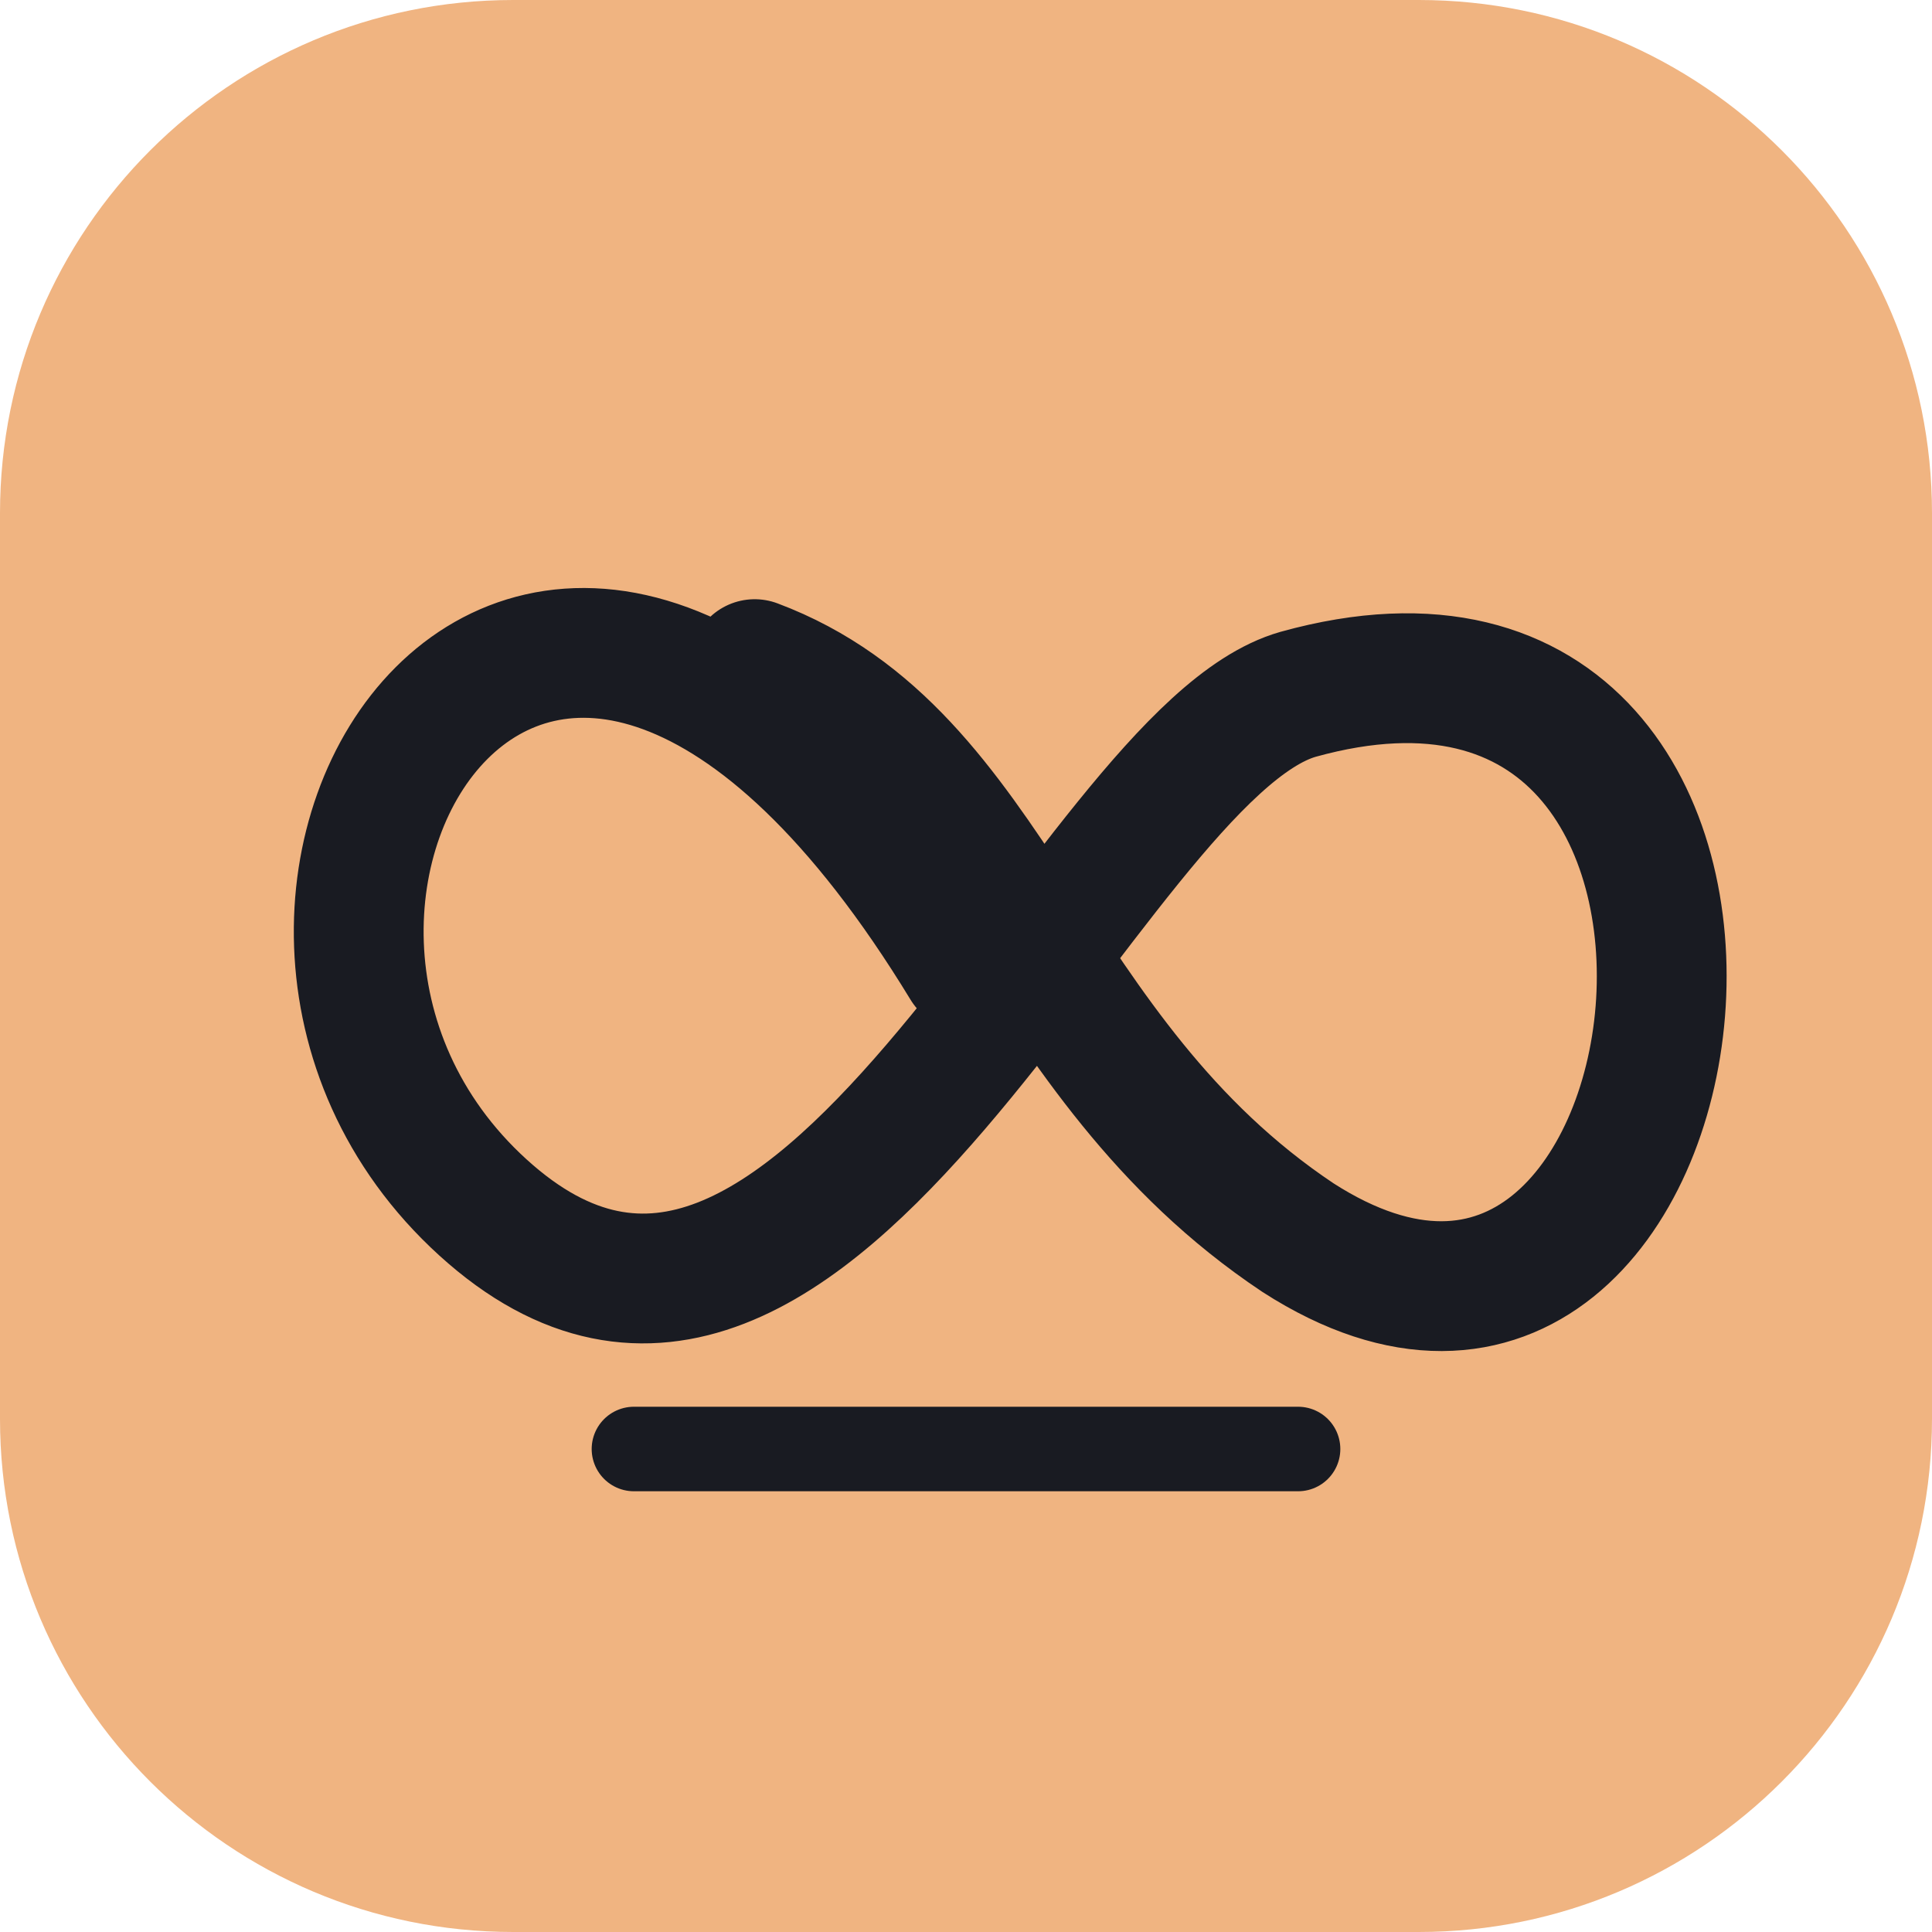
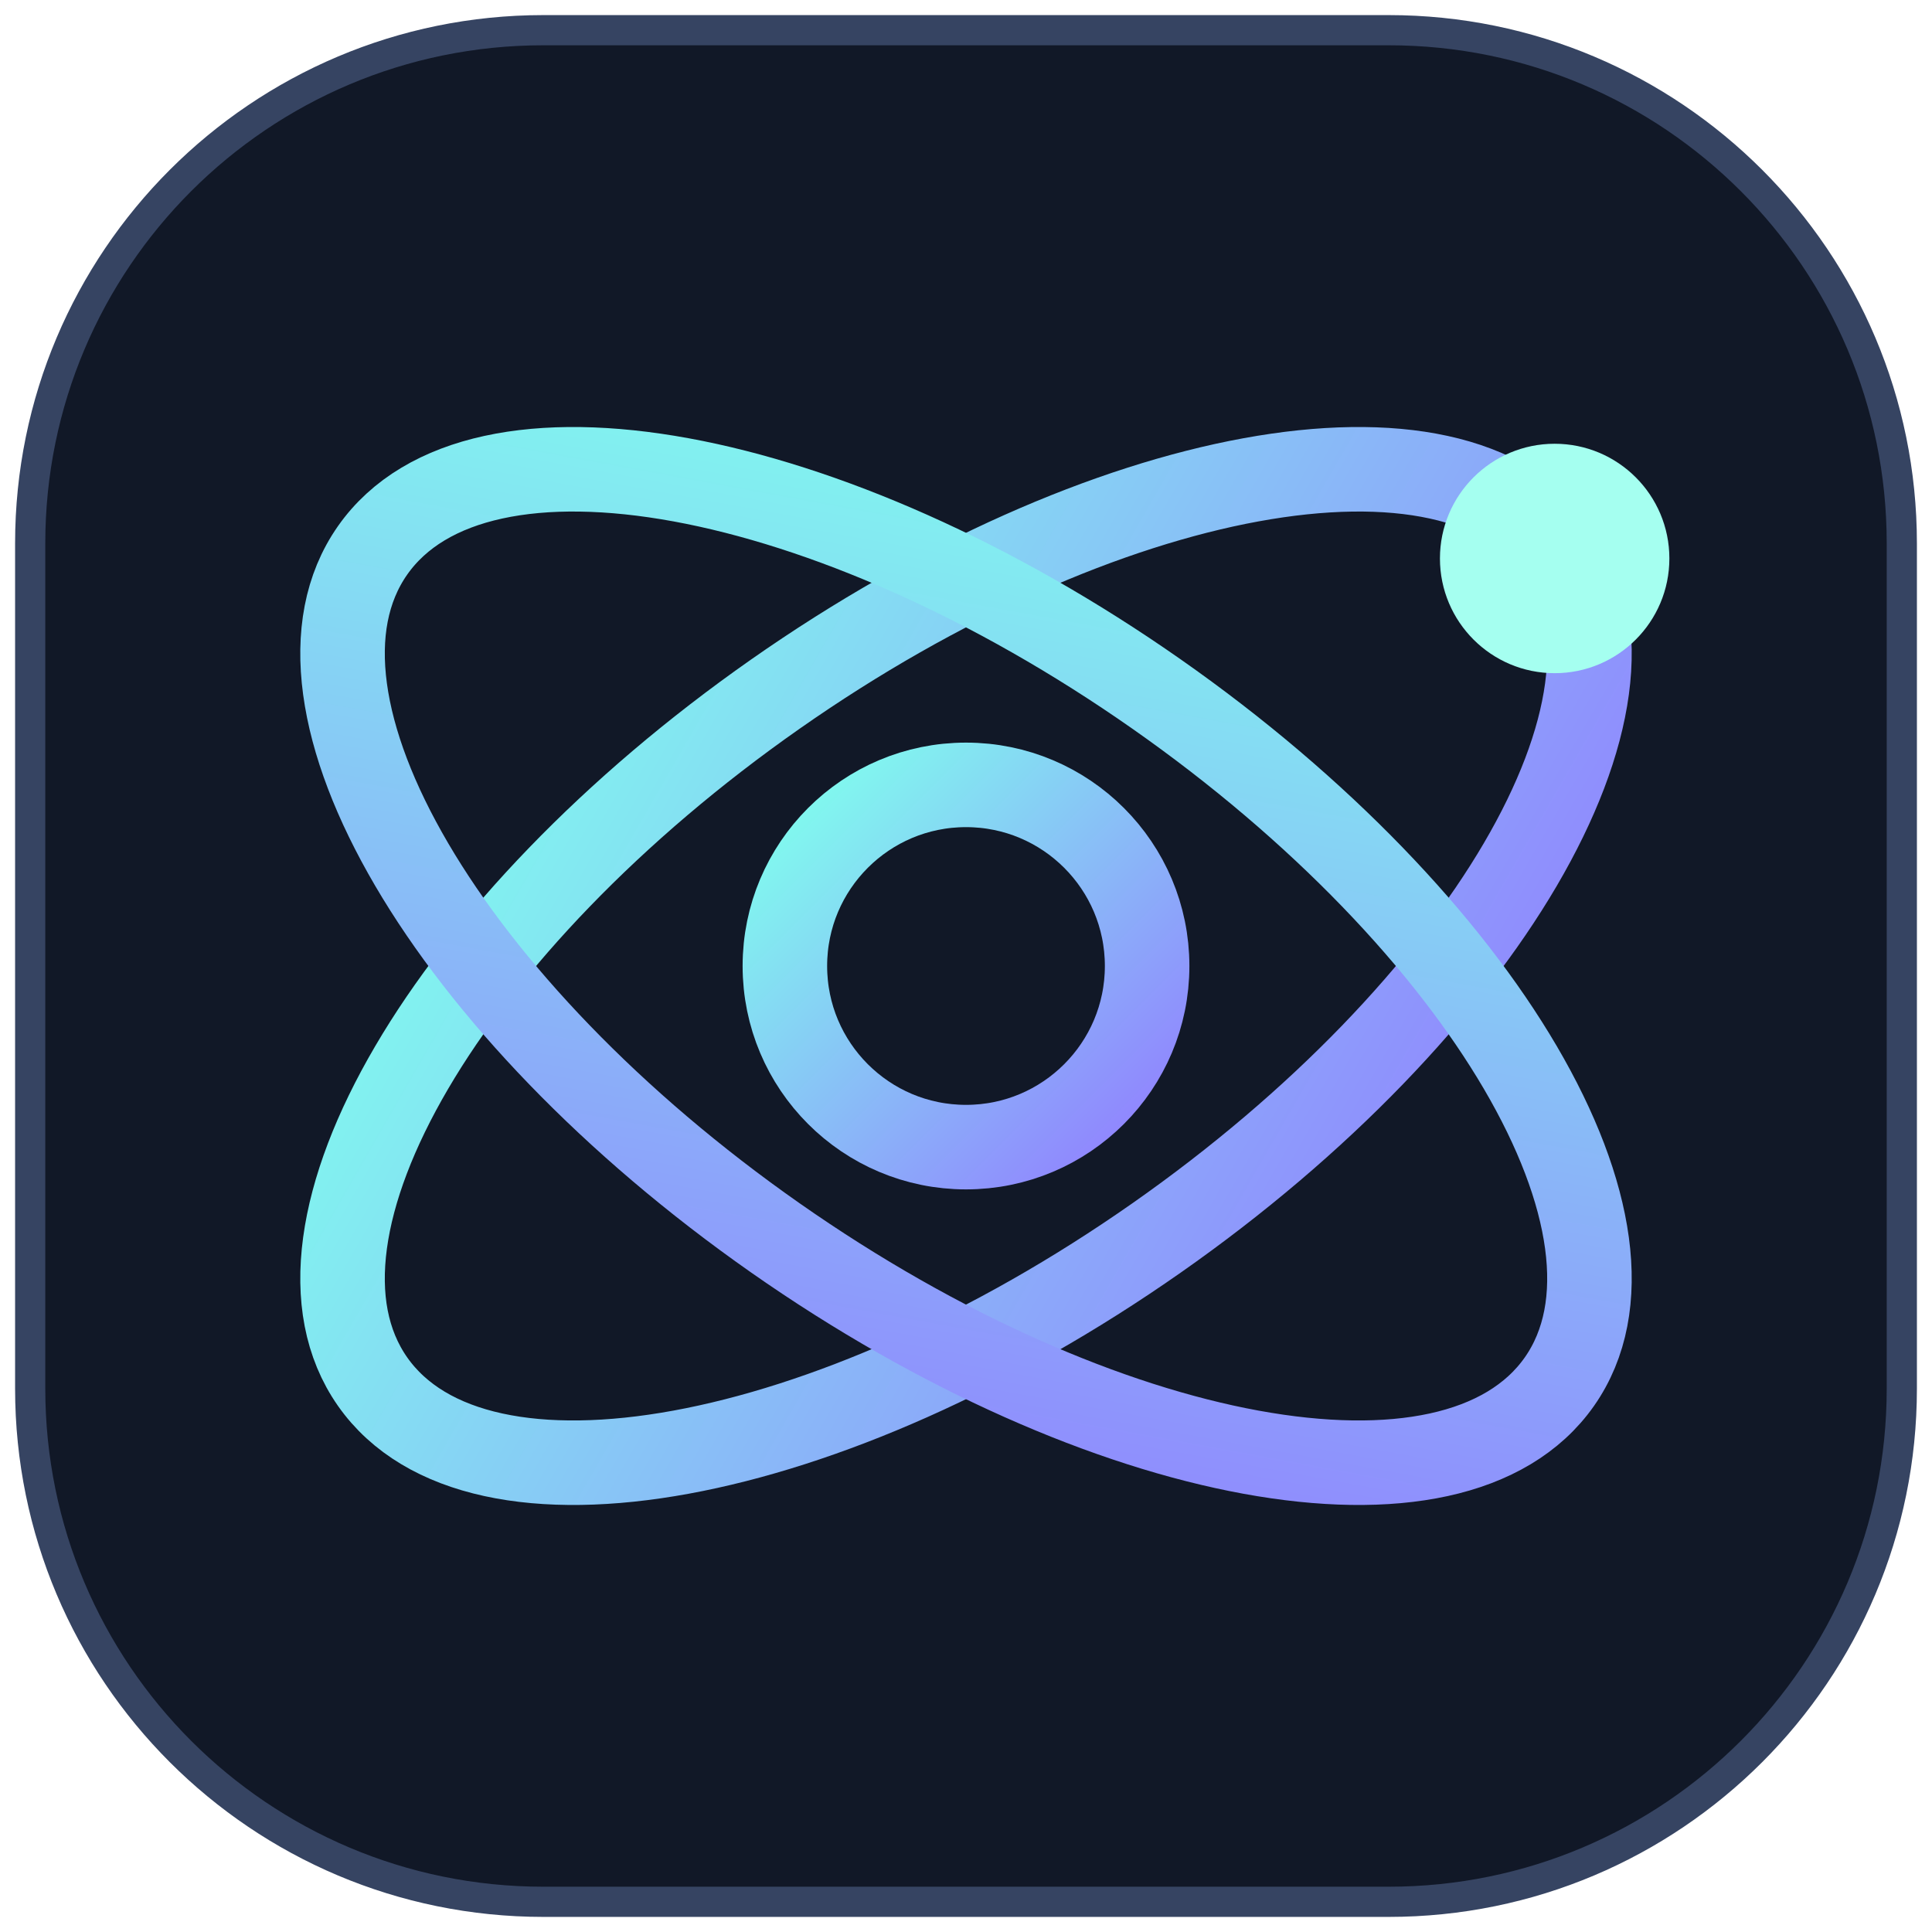
<svg xmlns="http://www.w3.org/2000/svg" viewBox="0 0 64 64">
-   <rect width="64" height="64" rx="17" fill="#f0b481" />
-   <g fill="none" stroke="#191b22" stroke-width="4.3" stroke-linecap="round">
-     <path d="M32 32C18 9 5 30 16 40c11 10 20-15 27-17 18-5 14 27 0 18C34 35 33 25 25 22" />
-     <path d="M21 48h22" stroke-width="2.8" />
+   <defs>
+     <linearGradient id="field" x2="1" y2="1">
+       <stop stop-color="#80ffee" />
+       <stop offset="1" stop-color="#9180ff" />
+     </linearGradient>
+   </defs>
+   <rect x="1" y="1" width="62" height="62" rx="17" fill="#111827" stroke="#364462" />
+   <g fill="none" stroke="url(#field)" stroke-width="2.8">
+     <ellipse cx="32" cy="32" rx="24" ry="11" transform="rotate(-35 32 32)" />
+     <ellipse cx="32" cy="32" rx="24" ry="11" transform="rotate(35 32 32)" />
+     <circle cx="32" cy="32" r="6" />
  </g>
+   <circle cx="51.5" cy="18.5" r="3.8" fill="#a5fff0" />
</svg>
